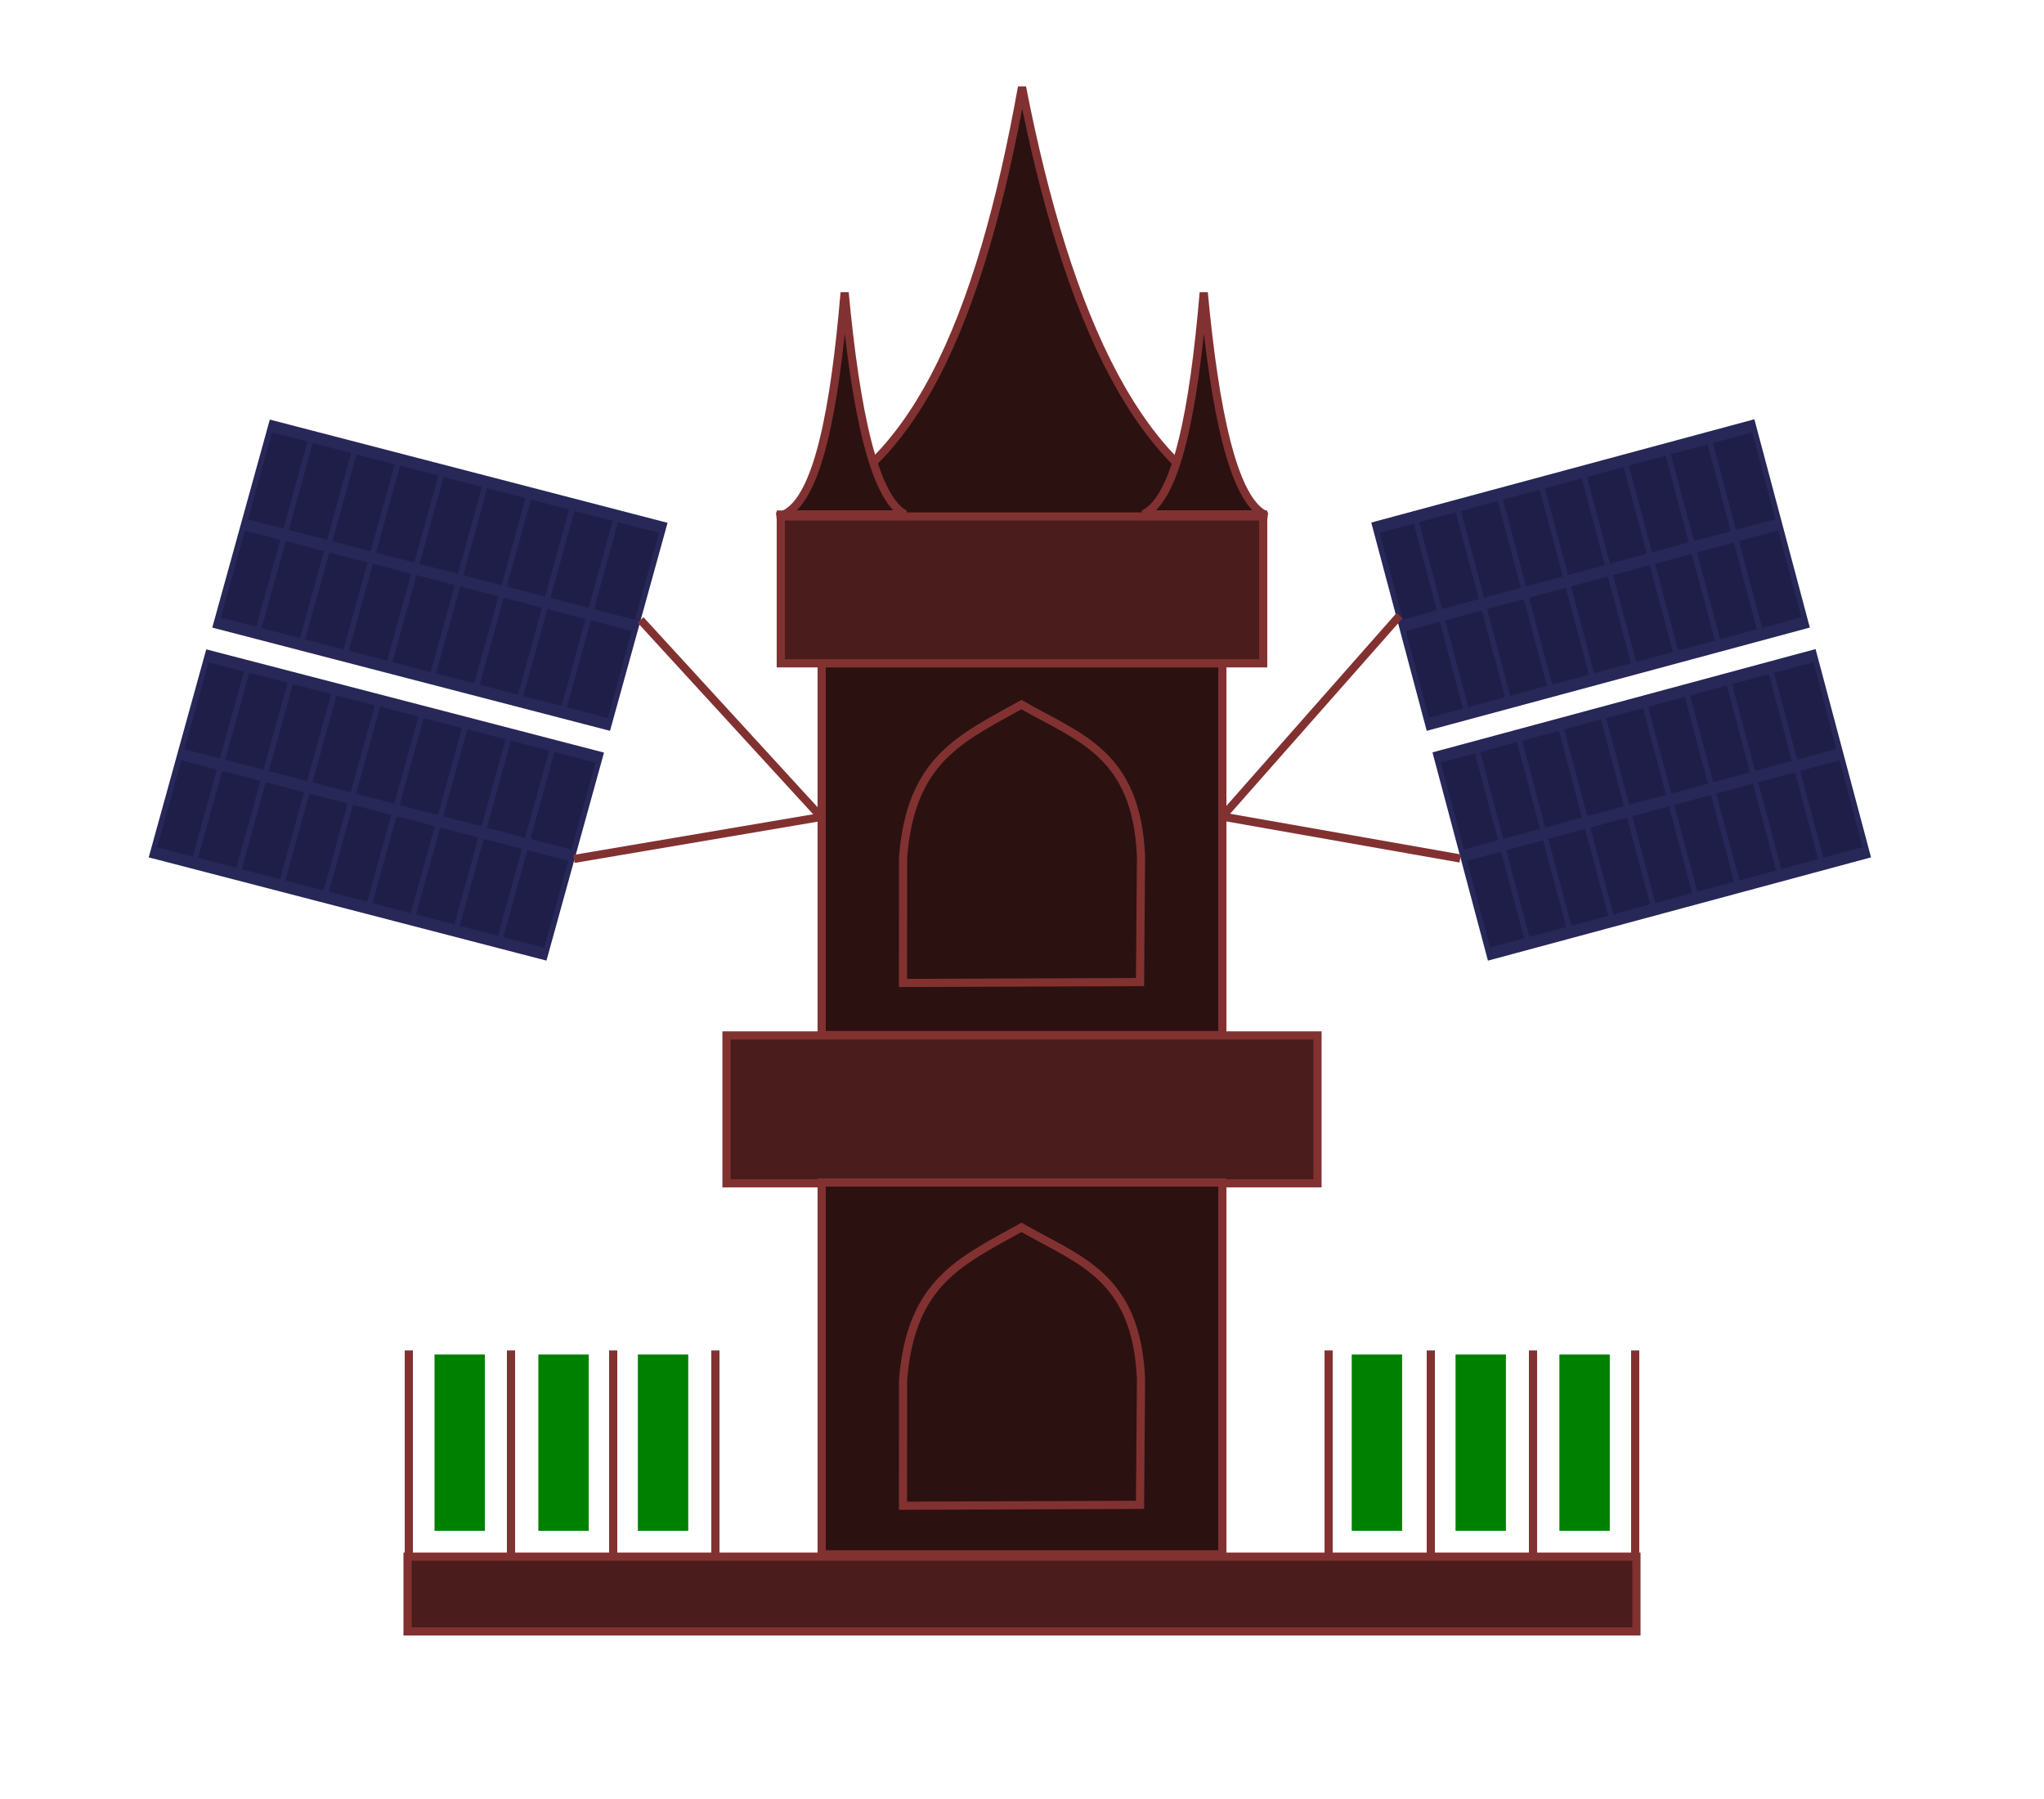
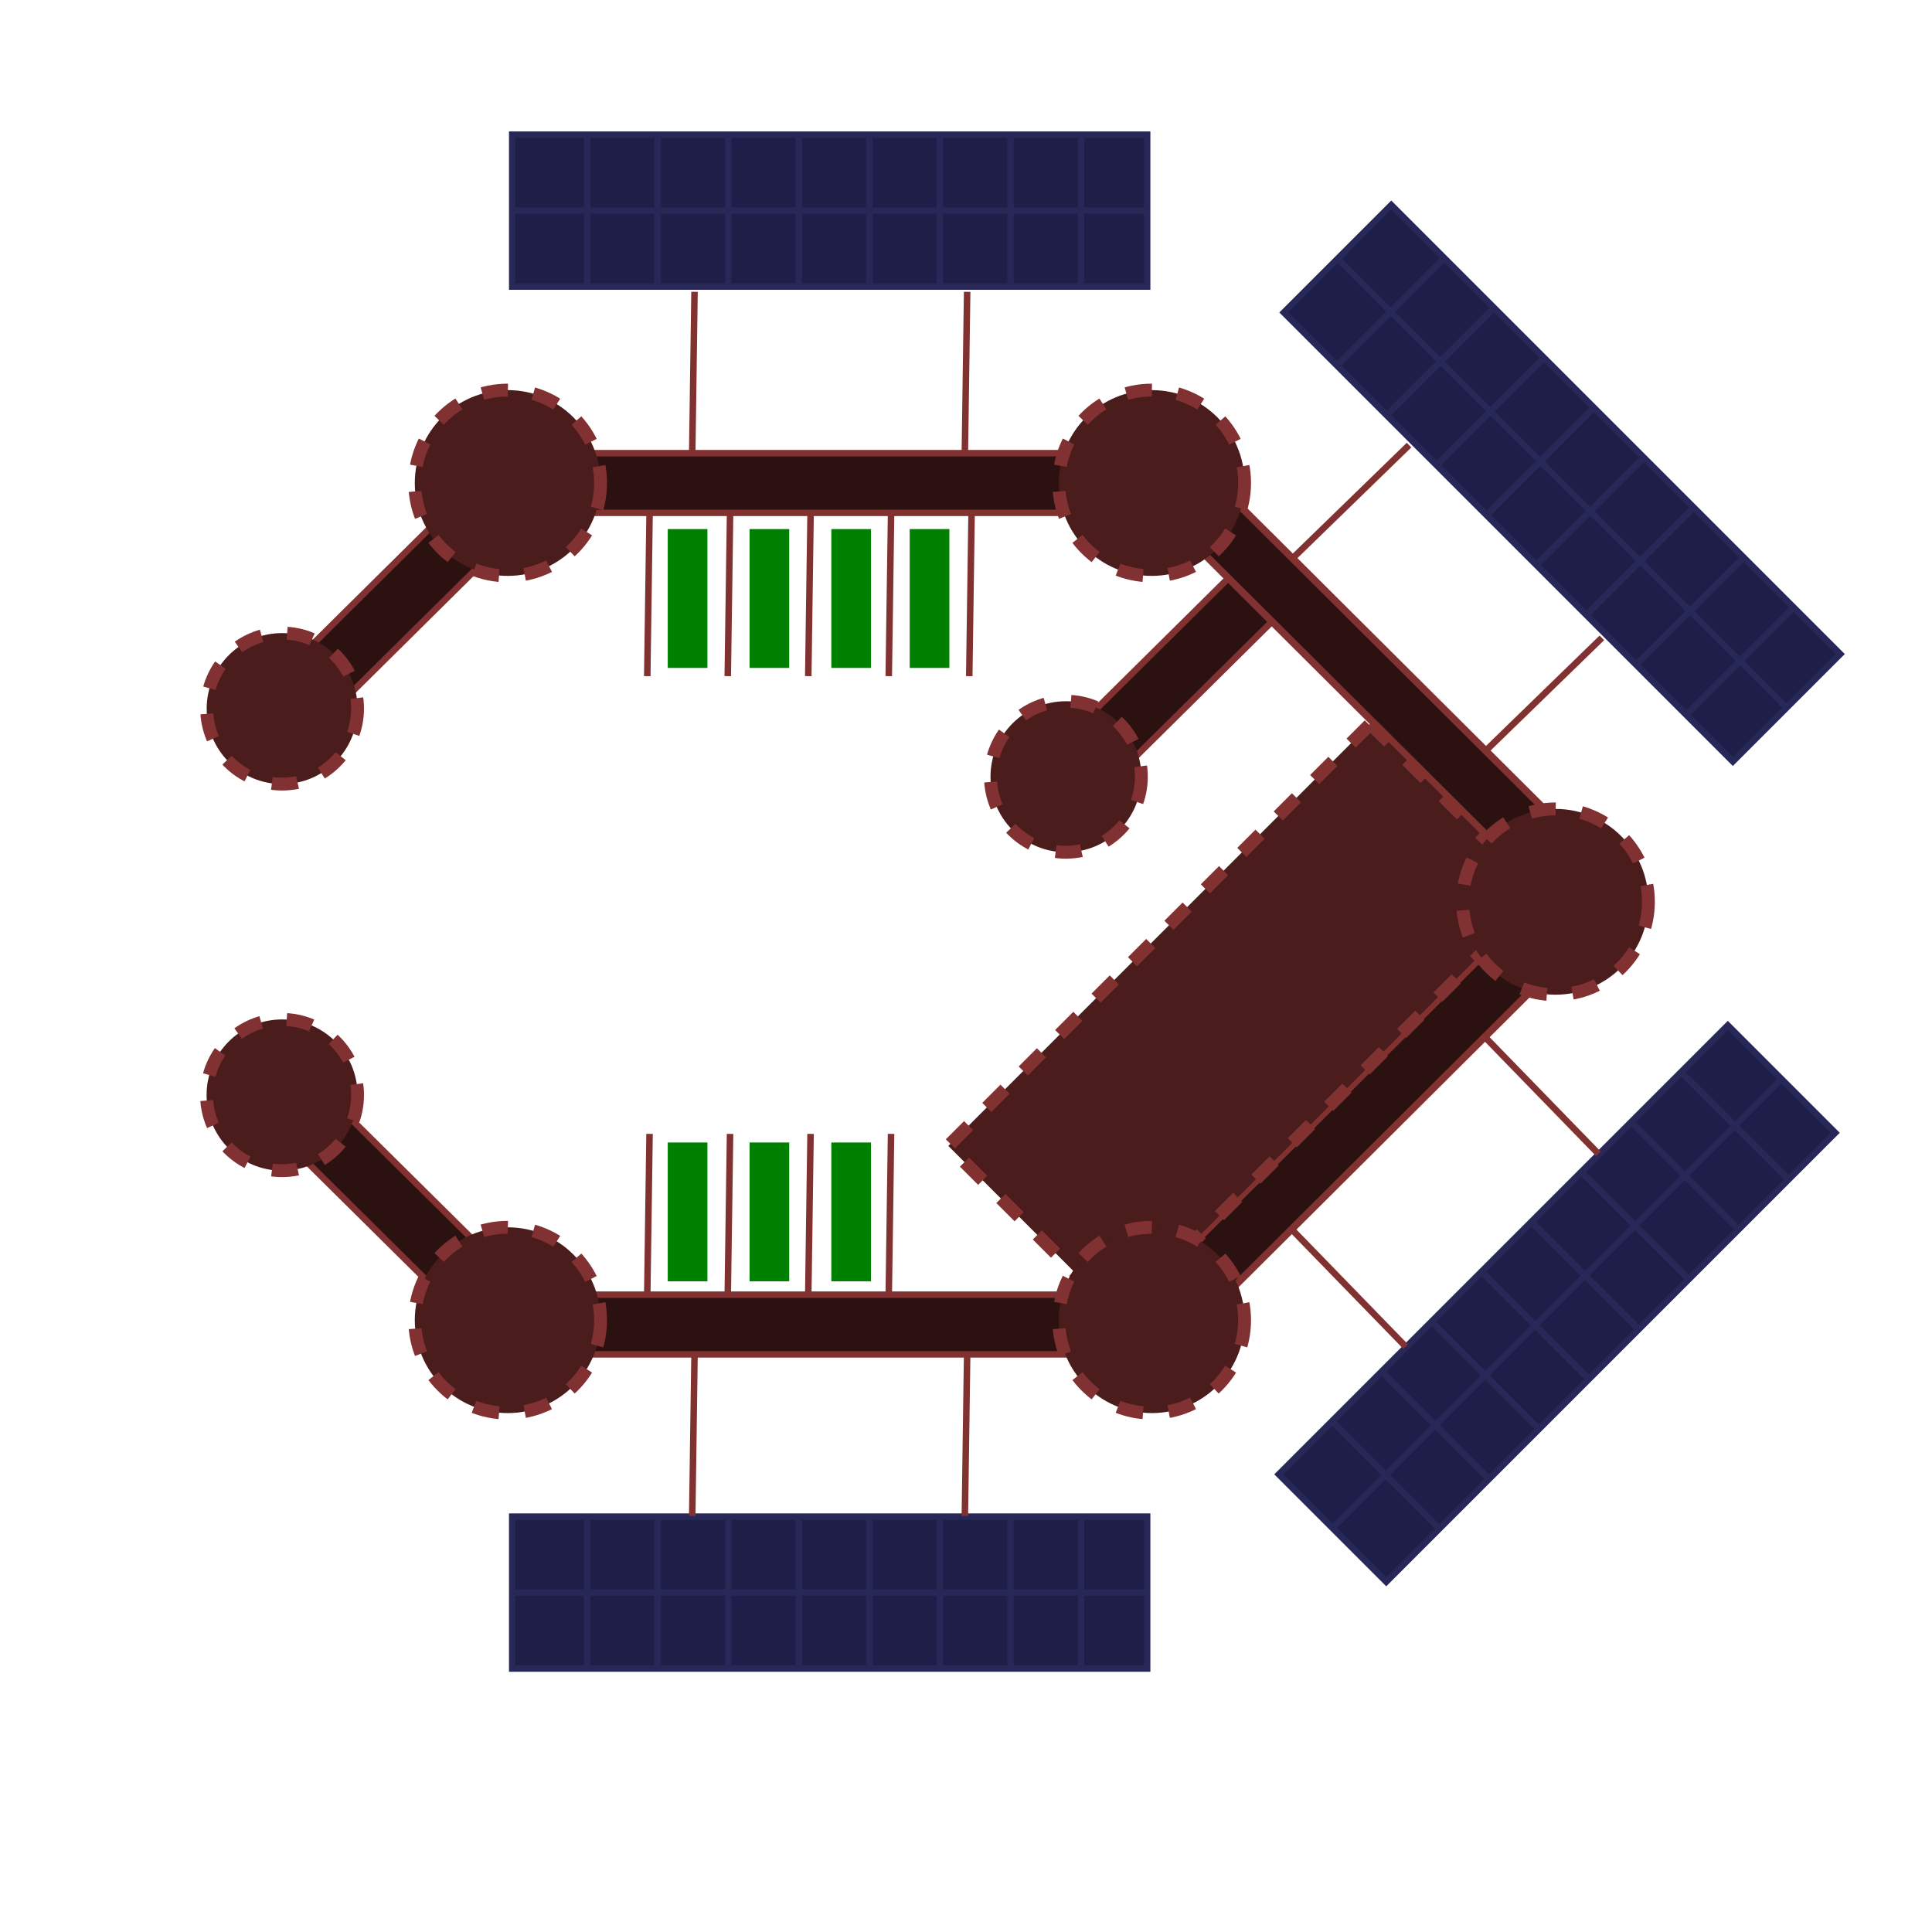
- <svg xmlns="http://www.w3.org/2000/svg" width="250mm" height="220mm" viewBox="0 0 250 220" version="1.1" id="svg1">
+ <svg xmlns="http://www.w3.org/2000/svg" xmlns:xlink="http://www.w3.org/1999/xlink" width="300mm" height="300mm" viewBox="0 0 300 300" version="1.1" id="svg1">
  <defs id="defs1">
-     </defs>
+     <color-profile name="Agfa-:-Swop-Standard" xlink:href="../../WINDOWS/system32/spool/drivers/color/RSWOP.icm" id="color-profile2" />
+   </defs>
  <g id="layer1">
-     <rect style="fill:#2c1111;fill-opacity:1;stroke:#823131;stroke-width:1;stroke-dasharray:none;stroke-opacity:1" id="rect1" width="49.007" height="45.466" x="100.496" y="81.111" />
-     <rect style="fill:#4a1c1c;fill-opacity:1;stroke:#823131;stroke-width:1;stroke-dasharray:none;stroke-opacity:1" id="rect2" width="72.285" height="18.086" x="88.857" y="126.623" ry="0" />
-     <rect style="fill:#4a1c1c;fill-opacity:1;stroke:#823131;stroke-width:1;stroke-dasharray:none;stroke-opacity:1" id="rect2-8" width="59.005" height="18.189" x="95.497" y="62.928" ry="0" />
-     <rect style="fill:#2c1111;fill-opacity:1;stroke:#823131;stroke-width:1;stroke-dasharray:none;stroke-opacity:1" id="rect3" width="49.007" height="45.466" x="100.496" y="144.611" />
-     <rect style="fill:#4a1c1c;fill-opacity:1;stroke:#823131;stroke-width:1;stroke-dasharray:none;stroke-opacity:1" id="rect4" width="150.305" height="9.143" x="49.847" y="190.361" ry="0" />
-     <g id="path5" style="opacity:1" transform="translate(-0.1444933,0.5291667)">
-       <g id="g137" transform="translate(0,2.116667)" />
+     <rect style="fill:#2c1111;fill-opacity:1;stroke:#823131;stroke-width:1;stroke-dasharray:none;stroke-opacity:1" id="rect1" width="98.807" height="9.271" x="79.43" y="70.365" />
+     <rect style="fill:#2c1111;fill-opacity:1;stroke:#823131;stroke-width:1;stroke-dasharray:none;stroke-opacity:1" id="rect89" width="39.22" height="9.562" x="-80.324" y="-207.56" transform="matrix(-0.7106012,0.703595,-0.7081673,-0.7060446,0,0)" />
+     <rect style="fill:#2c1111;fill-opacity:1;stroke:#823131;stroke-width:1.124;stroke-dasharray:none;stroke-opacity:1" id="rect2" width="88.841" height="9.205" x="170.627" y="-80.181" transform="matrix(0.7085939,0.7056165,-0.7095999,0.7046049,0,0)" />
+     <rect style="fill:#2c1111;fill-opacity:1;stroke:#823131;stroke-width:1;stroke-dasharray:none;stroke-opacity:1" id="rect5" width="98.807" height="9.271" x="79.43" y="201.035" />
+     <rect style="fill:#2c1111;fill-opacity:1;stroke:#823131;stroke-width:1.124;stroke-dasharray:none;stroke-opacity:1" id="rect6" width="88.841" height="9.205" x="-62.587" y="-276.782" transform="matrix(-0.7085939,0.7056165,-0.7095999,-0.7046049,0,0)" />
+     <rect style="fill:#2c1111;fill-opacity:1;stroke:#823131;stroke-width:1;stroke-dasharray:none;stroke-opacity:1" id="rect82" width="39.22" height="9.562" x="4.476" y="-114.81" transform="matrix(-0.7106012,0.703595,-0.7081673,-0.7060446,0,0)" />
+     <rect style="fill:#4a1c1c;fill-opacity:1;stroke:#823131;stroke-width:2;stroke-dasharray:4, 4;stroke-dashoffset:0;stroke-opacity:1" id="rect86" width="37.423" height="92.701" x="229.947" y="-71.003" transform="rotate(45)" />
+     <rect style="fill:#2c1111;fill-opacity:1;stroke:#823131;stroke-width:1;stroke-dasharray:none;stroke-opacity:1" id="rect83" width="39.22" height="9.562" x="155.547" y="85.118" transform="matrix(0.7106012,0.703595,-0.7081673,0.7060446,0,0)" />
+     <ellipse style="fill:#4a1c1c;fill-opacity:1;stroke:#813131;stroke-width:2;stroke-dasharray:4, 4;stroke-dashoffset:0;stroke-opacity:1" id="path82" cx="78.833" cy="75" rx="14.424" ry="14.424" />
+     <ellipse style="fill:#4a1c1c;fill-opacity:1;stroke:#813131;stroke-width:2;stroke-dasharray:4, 4;stroke-dashoffset:0;stroke-opacity:1" id="ellipse83" cx="178.833" cy="75" rx="14.424" ry="14.424" />
+     <ellipse style="fill:#4a1c1c;fill-opacity:1;stroke:#813131;stroke-width:2;stroke-dasharray:4, 4;stroke-dashoffset:0;stroke-opacity:1" id="ellipse84" cx="78.833" cy="205" rx="14.424" ry="14.424" />
+     <ellipse style="fill:#4a1c1c;fill-opacity:1;stroke:#813131;stroke-width:2;stroke-dasharray:4, 4;stroke-dashoffset:0;stroke-opacity:1" id="ellipse85" cx="178.833" cy="205" rx="14.424" ry="14.424" />
+     <ellipse style="fill:#4a1c1c;fill-opacity:1;stroke:#813131;stroke-width:2;stroke-dasharray:4,4;stroke-dashoffset:0;stroke-opacity:1" id="ellipse86" cx="43.808" cy="110.028" rx="11.713" ry="11.723" />
+     <ellipse style="fill:#4a1c1c;fill-opacity:1;stroke:#813131;stroke-width:2;stroke-dasharray:4,4;stroke-dashoffset:0;stroke-opacity:1" id="ellipse87" cx="43.799" cy="170.039" rx="11.721" ry="11.741" />
+     <ellipse style="fill:#4a1c1c;fill-opacity:1;stroke:#813131;stroke-width:2;stroke-dasharray:4, 4;stroke-dashoffset:0;stroke-opacity:1" id="ellipse88" cx="241.538" cy="140.033" rx="14.424" ry="14.424" />
+     <g id="g118">
+       <g id="g206" transform="matrix(0,-1.388299,1.369731,0,-57.45014,497.8823)" style="fill:#1e1e48;fill-opacity:1;stroke:#272758;stroke-width:0.725;stroke-dasharray:none;stroke-opacity:1">
+         <rect style="fill:#1e1e48;fill-opacity:1;stroke:#272758;stroke-width:0.725;stroke-dasharray:none;stroke-opacity:1" id="rect198" width="16.986" height="71.986" x="172.007" y="100.007" />
+         <path style="fill:#1e1e48;fill-opacity:1;stroke:#272758;stroke-width:0.711;stroke-dasharray:none;stroke-opacity:1" d="m 180.335,100.84 v 69.19" id="path198" transform="matrix(1,0,0,1.040619,0.16543,-4.936175)" />
+         <path style="fill:#1e1e48;fill-opacity:1;stroke:#272758;stroke-width:0.731;stroke-dasharray:none;stroke-opacity:1" d="m 171.87,108.201 h 17.297" id="path199" transform="matrix(0.9828072,0,0,1,3.085025,0.29926)" />
+         <path style="fill:#1e1e48;fill-opacity:1;stroke:#272758;stroke-width:0.731;stroke-dasharray:none;stroke-opacity:1" d="m 171.87,108.201 h 17.297" id="path200" transform="matrix(0.9828072,0,0,1,3.085025,8.29926)" />
+         <path style="fill:#1e1e48;fill-opacity:1;stroke:#272758;stroke-width:0.731;stroke-dasharray:none;stroke-opacity:1" d="m 171.87,108.201 h 17.297" id="path201" transform="matrix(0.9828072,0,0,1,3.085025,16.29926)" />
+         <path style="fill:#1e1e48;fill-opacity:1;stroke:#272758;stroke-width:0.731;stroke-dasharray:none;stroke-opacity:1" d="m 171.87,108.201 h 17.297" id="path202" transform="matrix(0.9828072,0,0,1,3.085025,24.29926)" />
+         <path style="fill:#1e1e48;fill-opacity:1;stroke:#272758;stroke-width:0.731;stroke-dasharray:none;stroke-opacity:1" d="m 171.87,108.201 h 17.297" id="path203" transform="matrix(0.9828072,0,0,1,3.085025,32.29926)" />
+         <path style="fill:#1e1e48;fill-opacity:1;stroke:#272758;stroke-width:0.731;stroke-dasharray:none;stroke-opacity:1" d="m 171.87,108.201 h 17.297" id="path204" transform="matrix(0.9828072,0,0,1,3.085025,40.29926)" />
+         <path style="fill:#1e1e48;fill-opacity:1;stroke:#272758;stroke-width:0.731;stroke-dasharray:none;stroke-opacity:1" d="m 171.87,108.201 h 17.297" id="path205" transform="matrix(0.9828072,0,0,1,3.085025,48.29926)" />
+         <path style="fill:#1e1e48;fill-opacity:1;stroke:#272758;stroke-width:0.731;stroke-dasharray:none;stroke-opacity:1" d="m 171.87,108.201 h 17.297" id="path206" transform="matrix(0.9828072,0,0,1,3.085025,56.29926)" />
+       </g>
+       <g id="g92" transform="translate(-21.6958,165.6292)">
+         <path style="fill:#4a1c1c;fill-opacity:1;stroke:#823131;stroke-width:1.012;stroke-dasharray:none;stroke-dashoffset:0;stroke-opacity:1" d="m 129.185,69.769 c 0.356,-24.984 0.356,-24.984 0.356,-24.984" id="path91" />
+         <path style="fill:#4a1c1c;fill-opacity:1;stroke:#823131;stroke-width:1.012;stroke-dasharray:none;stroke-dashoffset:0;stroke-opacity:1" d="m 171.518,69.769 c 0.356,-24.984 0.356,-24.984 0.356,-24.984" id="path92" />
+       </g>
    </g>
-     <path style="fill:#2c1111;stroke:#813131;stroke-width:1;stroke-dasharray:none" d="M 95.016,63.162 C 111.569,59.409 119.971,38.762 125,10.655 c 5.531,28.308 14.644,48.559 29.984,52.507 z" id="path6" />
-     <path style="fill:#2c1111;stroke:#813131;stroke-width:1;stroke-dasharray:none" d="m 139.849,62.901 c 4.074,-1.939 6.142,-12.606 7.379,-27.128 1.361,14.626 3.604,25.089 7.379,27.128 z" id="path139" />
-     <path style="fill:#2c1111;stroke:#813131;stroke-width:1;stroke-dasharray:none" d="m 95.928,62.901 c 4.074,-1.939 6.142,-12.606 7.379,-27.128 1.361,14.626 3.604,25.089 7.379,27.128 z" id="path140" />
-     <g id="g150" transform="matrix(0.9968417,-0.2586892,0.2671029,0.9654413,-47.08195,-46.08902)" style="stroke-width:0.985;stroke-dasharray:none">
-       <g id="g138" transform="translate(4.67251,-14.99885)" style="stroke-width:0.985;stroke-dasharray:none">
-         <g id="g134" style="stroke-width:0.985;stroke-dasharray:none">
-           <g id="g90" transform="matrix(-0.7326708,1.269023,-0.5791122,-0.3343506,270.6116,-30.76566)" style="fill:#1e1e48;fill-opacity:1;stroke:#272758;stroke-width:0.995;stroke-dasharray:none;stroke-opacity:1">
-             <rect style="fill:#1e1e48;fill-opacity:1;stroke:#272758;stroke-width:0.995;stroke-dasharray:none;stroke-opacity:1" id="rect82" width="16.986" height="71.986" x="172.007" y="100.007" />
-             <path style="fill:#1e1e48;fill-opacity:1;stroke:#272758;stroke-width:0.975;stroke-dasharray:none;stroke-opacity:1" d="m 180.335,100.84 v 69.19" id="path82" transform="matrix(1,0,0,1.040619,0.16543,-4.936175)" />
-             <path style="fill:#1e1e48;fill-opacity:1;stroke:#272758;stroke-width:1.003;stroke-dasharray:none;stroke-opacity:1" d="m 171.87,108.201 h 17.297" id="path83" transform="matrix(0.9828072,0,0,1,3.085025,0.29926)" />
-             <path style="fill:#1e1e48;fill-opacity:1;stroke:#272758;stroke-width:1.003;stroke-dasharray:none;stroke-opacity:1" d="m 171.87,108.201 h 17.297" id="path84" transform="matrix(0.9828072,0,0,1,3.085025,8.29926)" />
-             <path style="fill:#1e1e48;fill-opacity:1;stroke:#272758;stroke-width:1.003;stroke-dasharray:none;stroke-opacity:1" d="m 171.87,108.201 h 17.297" id="path85" transform="matrix(0.9828072,0,0,1,3.085025,16.29926)" />
-             <path style="fill:#1e1e48;fill-opacity:1;stroke:#272758;stroke-width:1.003;stroke-dasharray:none;stroke-opacity:1" d="m 171.87,108.201 h 17.297" id="path86" transform="matrix(0.9828072,0,0,1,3.085025,24.29926)" />
-             <path style="fill:#1e1e48;fill-opacity:1;stroke:#272758;stroke-width:1.003;stroke-dasharray:none;stroke-opacity:1" d="m 171.87,108.201 h 17.297" id="path87" transform="matrix(0.9828072,0,0,1,3.085025,32.29926)" />
-             <path style="fill:#1e1e48;fill-opacity:1;stroke:#272758;stroke-width:1.003;stroke-dasharray:none;stroke-opacity:1" d="m 171.87,108.201 h 17.297" id="path88" transform="matrix(0.9828072,0,0,1,3.085025,40.29926)" />
-             <path style="fill:#1e1e48;fill-opacity:1;stroke:#272758;stroke-width:1.003;stroke-dasharray:none;stroke-opacity:1" d="m 171.87,108.201 h 17.297" id="path89" transform="matrix(0.9828072,0,0,1,3.085025,48.29926)" />
-             <path style="fill:#1e1e48;fill-opacity:1;stroke:#272758;stroke-width:1.003;stroke-dasharray:none;stroke-opacity:1" d="m 171.87,108.201 h 17.297" id="path90" transform="matrix(0.9828072,0,0,1,3.085025,56.29926)" />
-           </g>
-           <g id="g99" transform="matrix(-0.7326708,1.269023,-0.5791122,-0.3343506,256.0594,-5.560601)" style="fill:#1e1e48;fill-opacity:1;stroke:#272758;stroke-width:0.995;stroke-dasharray:none;stroke-opacity:1">
-             <rect style="fill:#1e1e48;fill-opacity:1;stroke:#272758;stroke-width:0.995;stroke-dasharray:none;stroke-opacity:1" id="rect90" width="16.986" height="71.986" x="172.007" y="100.007" />
-             <path style="fill:#1e1e48;fill-opacity:1;stroke:#272758;stroke-width:0.975;stroke-dasharray:none;stroke-opacity:1" d="m 180.335,100.84 v 69.19" id="path91" transform="matrix(1,0,0,1.040619,0.16543,-4.936175)" />
-             <path style="fill:#1e1e48;fill-opacity:1;stroke:#272758;stroke-width:1.003;stroke-dasharray:none;stroke-opacity:1" d="m 171.87,108.201 h 17.297" id="path92" transform="matrix(0.9828072,0,0,1,3.085025,0.29926)" />
-             <path style="fill:#1e1e48;fill-opacity:1;stroke:#272758;stroke-width:1.003;stroke-dasharray:none;stroke-opacity:1" d="m 171.87,108.201 h 17.297" id="path93" transform="matrix(0.9828072,0,0,1,3.085025,8.29926)" />
-             <path style="fill:#1e1e48;fill-opacity:1;stroke:#272758;stroke-width:1.003;stroke-dasharray:none;stroke-opacity:1" d="m 171.87,108.201 h 17.297" id="path94" transform="matrix(0.9828072,0,0,1,3.085025,16.29926)" />
-             <path style="fill:#1e1e48;fill-opacity:1;stroke:#272758;stroke-width:1.003;stroke-dasharray:none;stroke-opacity:1" d="m 171.87,108.201 h 17.297" id="path95" transform="matrix(0.9828072,0,0,1,3.085025,24.29926)" />
-             <path style="fill:#1e1e48;fill-opacity:1;stroke:#272758;stroke-width:1.003;stroke-dasharray:none;stroke-opacity:1" d="m 171.87,108.201 h 17.297" id="path96" transform="matrix(0.9828072,0,0,1,3.085025,32.29926)" />
-             <path style="fill:#1e1e48;fill-opacity:1;stroke:#272758;stroke-width:1.003;stroke-dasharray:none;stroke-opacity:1" d="m 171.87,108.201 h 17.297" id="path97" transform="matrix(0.9828072,0,0,1,3.085025,40.29926)" />
-             <path style="fill:#1e1e48;fill-opacity:1;stroke:#272758;stroke-width:1.003;stroke-dasharray:none;stroke-opacity:1" d="m 171.87,108.201 h 17.297" id="path98" transform="matrix(0.9828072,0,0,1,3.085025,48.29926)" />
-             <path style="fill:#1e1e48;fill-opacity:1;stroke:#272758;stroke-width:1.003;stroke-dasharray:none;stroke-opacity:1" d="m 171.87,108.201 h 17.297" id="path99" transform="matrix(0.9828072,0,0,1,3.085025,56.29926)" />
-           </g>
-         </g>
+     <path style="fill:#4a1c1c;fill-opacity:1;stroke:#823131;stroke-width:1.012;stroke-dasharray:none;stroke-dashoffset:0;stroke-opacity:1" d="m 107.489,70.298 c 0.356,-24.984 0.356,-24.984 0.356,-24.984" id="path89" />
+     <path style="fill:#4a1c1c;fill-opacity:1;stroke:#823131;stroke-width:1.012;stroke-dasharray:none;stroke-dashoffset:0;stroke-opacity:1" d="m 149.822,70.298 c 0.356,-24.984 0.356,-24.984 0.356,-24.984" id="path90" />
+     <g id="g101" transform="matrix(0,-1.388299,1.369731,0,-57.45014,283.2935)" style="fill:#1e1e48;fill-opacity:1;stroke:#272758;stroke-width:0.725;stroke-dasharray:none;stroke-opacity:1">
+       <rect style="fill:#1e1e48;fill-opacity:1;stroke:#272758;stroke-width:0.725;stroke-dasharray:none;stroke-opacity:1" id="rect92" width="16.986" height="71.986" x="172.007" y="100.007" />
+       <path style="fill:#1e1e48;fill-opacity:1;stroke:#272758;stroke-width:0.711;stroke-dasharray:none;stroke-opacity:1" d="m 180.335,100.84 v 69.19" id="path93" transform="matrix(1,0,0,1.040619,0.16543,-4.936175)" />
+       <path style="fill:#1e1e48;fill-opacity:1;stroke:#272758;stroke-width:0.731;stroke-dasharray:none;stroke-opacity:1" d="m 171.87,108.201 h 17.297" id="path94" transform="matrix(0.9828072,0,0,1,3.085025,0.29926)" />
+       <path style="fill:#1e1e48;fill-opacity:1;stroke:#272758;stroke-width:0.731;stroke-dasharray:none;stroke-opacity:1" d="m 171.87,108.201 h 17.297" id="path95" transform="matrix(0.9828072,0,0,1,3.085025,8.29926)" />
+       <path style="fill:#1e1e48;fill-opacity:1;stroke:#272758;stroke-width:0.731;stroke-dasharray:none;stroke-opacity:1" d="m 171.87,108.201 h 17.297" id="path96" transform="matrix(0.9828072,0,0,1,3.085025,16.29926)" />
+       <path style="fill:#1e1e48;fill-opacity:1;stroke:#272758;stroke-width:0.731;stroke-dasharray:none;stroke-opacity:1" d="m 171.87,108.201 h 17.297" id="path97" transform="matrix(0.9828072,0,0,1,3.085025,24.29926)" />
+       <path style="fill:#1e1e48;fill-opacity:1;stroke:#272758;stroke-width:0.731;stroke-dasharray:none;stroke-opacity:1" d="m 171.87,108.201 h 17.297" id="path98" transform="matrix(0.9828072,0,0,1,3.085025,32.29926)" />
+       <path style="fill:#1e1e48;fill-opacity:1;stroke:#272758;stroke-width:0.731;stroke-dasharray:none;stroke-opacity:1" d="m 171.87,108.201 h 17.297" id="path99" transform="matrix(0.9828072,0,0,1,3.085025,40.29926)" />
+       <path style="fill:#1e1e48;fill-opacity:1;stroke:#272758;stroke-width:0.731;stroke-dasharray:none;stroke-opacity:1" d="m 171.87,108.201 h 17.297" id="path100" transform="matrix(0.9828072,0,0,1,3.085025,48.29926)" />
+       <path style="fill:#1e1e48;fill-opacity:1;stroke:#272758;stroke-width:0.731;stroke-dasharray:none;stroke-opacity:1" d="m 171.87,108.201 h 17.297" id="path101" transform="matrix(0.9828072,0,0,1,3.085025,56.29926)" />
+     </g>
+     <g id="g185" transform="rotate(-45,131.1328,88.52418)">
+       <g id="g182" transform="matrix(0,-1.388299,1.369731,0,-57.45014,497.8823)" style="fill:#1e1e48;fill-opacity:1;stroke:#272758;stroke-width:0.725;stroke-dasharray:none;stroke-opacity:1">
+         <rect style="fill:#1e1e48;fill-opacity:1;stroke:#272758;stroke-width:0.725;stroke-dasharray:none;stroke-opacity:1" id="rect174" width="16.986" height="71.986" x="172.007" y="100.007" />
+         <path style="fill:#1e1e48;fill-opacity:1;stroke:#272758;stroke-width:0.711;stroke-dasharray:none;stroke-opacity:1" d="m 180.335,100.84 v 69.19" id="path174" transform="matrix(1,0,0,1.040619,0.16543,-4.936175)" />
+         <path style="fill:#1e1e48;fill-opacity:1;stroke:#272758;stroke-width:0.731;stroke-dasharray:none;stroke-opacity:1" d="m 171.87,108.201 h 17.297" id="path175" transform="matrix(0.9828072,0,0,1,3.085025,0.29926)" />
+         <path style="fill:#1e1e48;fill-opacity:1;stroke:#272758;stroke-width:0.731;stroke-dasharray:none;stroke-opacity:1" d="m 171.87,108.201 h 17.297" id="path176" transform="matrix(0.9828072,0,0,1,3.085025,8.29926)" />
+         <path style="fill:#1e1e48;fill-opacity:1;stroke:#272758;stroke-width:0.731;stroke-dasharray:none;stroke-opacity:1" d="m 171.87,108.201 h 17.297" id="path177" transform="matrix(0.9828072,0,0,1,3.085025,16.29926)" />
+         <path style="fill:#1e1e48;fill-opacity:1;stroke:#272758;stroke-width:0.731;stroke-dasharray:none;stroke-opacity:1" d="m 171.87,108.201 h 17.297" id="path178" transform="matrix(0.9828072,0,0,1,3.085025,24.29926)" />
+         <path style="fill:#1e1e48;fill-opacity:1;stroke:#272758;stroke-width:0.731;stroke-dasharray:none;stroke-opacity:1" d="m 171.87,108.201 h 17.297" id="path179" transform="matrix(0.9828072,0,0,1,3.085025,32.29926)" />
+         <path style="fill:#1e1e48;fill-opacity:1;stroke:#272758;stroke-width:0.731;stroke-dasharray:none;stroke-opacity:1" d="m 171.87,108.201 h 17.297" id="path180" transform="matrix(0.9828072,0,0,1,3.085025,40.29926)" />
+         <path style="fill:#1e1e48;fill-opacity:1;stroke:#272758;stroke-width:0.731;stroke-dasharray:none;stroke-opacity:1" d="m 171.87,108.201 h 17.297" id="path181" transform="matrix(0.9828072,0,0,1,3.085025,48.29926)" />
+         <path style="fill:#1e1e48;fill-opacity:1;stroke:#272758;stroke-width:0.731;stroke-dasharray:none;stroke-opacity:1" d="m 171.87,108.201 h 17.297" id="path182" transform="matrix(0.9828072,0,0,1,3.085025,56.29926)" />
      </g>
-       <path style="fill:#2c1111;stroke:#823131;stroke-width:0.953;stroke-dasharray:none;stroke-opacity:1" d="m 149.814,177.695 14.498,-27.138" id="path143" transform="matrix(-0.9997319,0,0,1.066839,250.0979,-11.35261)" />
-       <path style="fill:#2c1111;stroke:#823131;stroke-width:0.985;stroke-dasharray:none;stroke-opacity:1" d="M 70.632,175.465 100,178.067" id="path144" />
+       <g id="g184" transform="translate(-21.6958,165.6292)">
+         <path style="fill:#4a1c1c;fill-opacity:1;stroke:#823131;stroke-width:1.012;stroke-dasharray:none;stroke-dashoffset:0;stroke-opacity:1" d="m 129.185,69.769 c 0.356,-24.984 0.356,-24.984 0.356,-24.984" id="path183" />
+         <path style="fill:#4a1c1c;fill-opacity:1;stroke:#823131;stroke-width:1.012;stroke-dasharray:none;stroke-dashoffset:0;stroke-opacity:1" d="m 171.518,69.769 c 0.356,-24.984 0.356,-24.984 0.356,-24.984" id="path184" />
+       </g>
    </g>
-     <g id="g149" transform="matrix(0.9598676,0.2587447,-0.2571957,0.9656483,51.71772,-110.8202)" style="stroke-width:1.003;stroke-dasharray:none">
-       <g id="g135" transform="translate(4.67251,-14.99885)" style="stroke-width:1.003;stroke-dasharray:none">
-         <g id="g40" transform="matrix(0.7326708,1.269023,-0.5791122,0.3343506,127.5619,-121.709)" style="fill:#1e1e48;fill-opacity:1;stroke:#272758;stroke-width:1.014;stroke-dasharray:none;stroke-opacity:1">
-           <rect style="fill:#1e1e48;fill-opacity:1;stroke:#272758;stroke-width:1.014;stroke-dasharray:none;stroke-opacity:1" id="rect32" width="16.986" height="71.986" x="172.007" y="100.007" />
-           <path style="fill:#1e1e48;fill-opacity:1;stroke:#272758;stroke-width:0.994;stroke-dasharray:none;stroke-opacity:1" d="m 180.335,100.84 v 69.19" id="path32" transform="matrix(1,0,0,1.040619,0.16543,-4.936175)" />
-           <path style="fill:#1e1e48;fill-opacity:1;stroke:#272758;stroke-width:1.022;stroke-dasharray:none;stroke-opacity:1" d="m 171.87,108.201 h 17.297" id="path33" transform="matrix(0.9828072,0,0,1,3.085025,0.29926)" />
-           <path style="fill:#1e1e48;fill-opacity:1;stroke:#272758;stroke-width:1.022;stroke-dasharray:none;stroke-opacity:1" d="m 171.87,108.201 h 17.297" id="path34" transform="matrix(0.9828072,0,0,1,3.085025,8.29926)" />
-           <path style="fill:#1e1e48;fill-opacity:1;stroke:#272758;stroke-width:1.022;stroke-dasharray:none;stroke-opacity:1" d="m 171.87,108.201 h 17.297" id="path35" transform="matrix(0.9828072,0,0,1,3.085025,16.29926)" />
-           <path style="fill:#1e1e48;fill-opacity:1;stroke:#272758;stroke-width:1.022;stroke-dasharray:none;stroke-opacity:1" d="m 171.87,108.201 h 17.297" id="path36" transform="matrix(0.9828072,0,0,1,3.085025,24.29926)" />
-           <path style="fill:#1e1e48;fill-opacity:1;stroke:#272758;stroke-width:1.022;stroke-dasharray:none;stroke-opacity:1" d="m 171.87,108.201 h 17.297" id="path37" transform="matrix(0.9828072,0,0,1,3.085025,32.29926)" />
-           <path style="fill:#1e1e48;fill-opacity:1;stroke:#272758;stroke-width:1.022;stroke-dasharray:none;stroke-opacity:1" d="m 171.87,108.201 h 17.297" id="path38" transform="matrix(0.9828072,0,0,1,3.085025,40.29926)" />
-           <path style="fill:#1e1e48;fill-opacity:1;stroke:#272758;stroke-width:1.022;stroke-dasharray:none;stroke-opacity:1" d="m 171.87,108.201 h 17.297" id="path39" transform="matrix(0.9828072,0,0,1,3.085025,48.29926)" />
-           <path style="fill:#1e1e48;fill-opacity:1;stroke:#272758;stroke-width:1.022;stroke-dasharray:none;stroke-opacity:1" d="m 171.87,108.201 h 17.297" id="path40" transform="matrix(0.9828072,0,0,1,3.085025,56.29926)" />
-         </g>
-         <g id="g65" transform="matrix(0.7326708,1.269023,-0.5791122,0.3343506,142.1141,-96.50397)" style="fill:#1e1e48;fill-opacity:1;stroke:#272758;stroke-width:1.014;stroke-dasharray:none;stroke-opacity:1">
-           <rect style="fill:#1e1e48;fill-opacity:1;stroke:#272758;stroke-width:1.014;stroke-dasharray:none;stroke-opacity:1" id="rect57" width="16.986" height="71.986" x="172.007" y="100.007" />
-           <path style="fill:#1e1e48;fill-opacity:1;stroke:#272758;stroke-width:0.994;stroke-dasharray:none;stroke-opacity:1" d="m 180.335,100.84 v 69.19" id="path57" transform="matrix(1,0,0,1.040619,0.16543,-4.936175)" />
-           <path style="fill:#1e1e48;fill-opacity:1;stroke:#272758;stroke-width:1.022;stroke-dasharray:none;stroke-opacity:1" d="m 171.87,108.201 h 17.297" id="path58" transform="matrix(0.9828072,0,0,1,3.085025,0.29926)" />
-           <path style="fill:#1e1e48;fill-opacity:1;stroke:#272758;stroke-width:1.022;stroke-dasharray:none;stroke-opacity:1" d="m 171.87,108.201 h 17.297" id="path59" transform="matrix(0.9828072,0,0,1,3.085025,8.29926)" />
-           <path style="fill:#1e1e48;fill-opacity:1;stroke:#272758;stroke-width:1.022;stroke-dasharray:none;stroke-opacity:1" d="m 171.87,108.201 h 17.297" id="path60" transform="matrix(0.9828072,0,0,1,3.085025,16.29926)" />
-           <path style="fill:#1e1e48;fill-opacity:1;stroke:#272758;stroke-width:1.022;stroke-dasharray:none;stroke-opacity:1" d="m 171.87,108.201 h 17.297" id="path61" transform="matrix(0.9828072,0,0,1,3.085025,24.29926)" />
-           <path style="fill:#1e1e48;fill-opacity:1;stroke:#272758;stroke-width:1.022;stroke-dasharray:none;stroke-opacity:1" d="m 171.87,108.201 h 17.297" id="path62" transform="matrix(0.9828072,0,0,1,3.085025,32.29926)" />
-           <path style="fill:#1e1e48;fill-opacity:1;stroke:#272758;stroke-width:1.022;stroke-dasharray:none;stroke-opacity:1" d="m 171.87,108.201 h 17.297" id="path63" transform="matrix(0.9828072,0,0,1,3.085025,40.29926)" />
-           <path style="fill:#1e1e48;fill-opacity:1;stroke:#272758;stroke-width:1.022;stroke-dasharray:none;stroke-opacity:1" d="m 171.87,108.201 h 17.297" id="path64" transform="matrix(0.9828072,0,0,1,3.085025,48.29926)" />
-           <path style="fill:#1e1e48;fill-opacity:1;stroke:#272758;stroke-width:1.022;stroke-dasharray:none;stroke-opacity:1" d="m 171.87,108.201 h 17.297" id="path65" transform="matrix(0.9828072,0,0,1,3.085025,56.29926)" />
-         </g>
+     <g id="g218" transform="rotate(45,134.5912,191.1472)">
+       <g id="g208" transform="translate(-21.6958,0.5291667)">
+         <path style="fill:#4a1c1c;fill-opacity:1;stroke:#823131;stroke-width:1.012;stroke-dasharray:none;stroke-dashoffset:0;stroke-opacity:1" d="m 129.185,69.769 c 0.356,-24.984 0.356,-24.984 0.356,-24.984" id="path207" />
+         <path style="fill:#4a1c1c;fill-opacity:1;stroke:#823131;stroke-width:1.012;stroke-dasharray:none;stroke-dashoffset:0;stroke-opacity:1" d="m 171.518,69.769 c 0.356,-24.984 0.356,-24.984 0.356,-24.984" id="path208" />
      </g>
-       <path style="fill:#2c1111;stroke:#823131;stroke-width:0.971;stroke-dasharray:none;stroke-opacity:1" d="m 149.814,177.695 14.498,-27.138" id="path142" transform="matrix(0.9997319,0,0,1.066839,0.03352984,-11.91714)" />
-       <path style="fill:#2c1111;stroke:#823131;stroke-width:1.003;stroke-dasharray:none;stroke-opacity:1" d="M 70.632,175.465 100,178.067" id="path145" transform="matrix(-1,0,0,1,249.8302,0)" />
+       <g id="g217" transform="matrix(0,-1.388299,1.369731,0,-57.45014,283.2935)" style="fill:#1e1e48;fill-opacity:1;stroke:#272758;stroke-width:0.725;stroke-dasharray:none;stroke-opacity:1">
+         <rect style="fill:#1e1e48;fill-opacity:1;stroke:#272758;stroke-width:0.725;stroke-dasharray:none;stroke-opacity:1" id="rect208" width="16.986" height="71.986" x="172.007" y="100.007" />
+         <path style="fill:#1e1e48;fill-opacity:1;stroke:#272758;stroke-width:0.711;stroke-dasharray:none;stroke-opacity:1" d="m 180.335,100.84 v 69.19" id="path209" transform="matrix(1,0,0,1.040619,0.16543,-4.936175)" />
+         <path style="fill:#1e1e48;fill-opacity:1;stroke:#272758;stroke-width:0.731;stroke-dasharray:none;stroke-opacity:1" d="m 171.87,108.201 h 17.297" id="path210" transform="matrix(0.9828072,0,0,1,3.085025,0.29926)" />
+         <path style="fill:#1e1e48;fill-opacity:1;stroke:#272758;stroke-width:0.731;stroke-dasharray:none;stroke-opacity:1" d="m 171.87,108.201 h 17.297" id="path211" transform="matrix(0.9828072,0,0,1,3.085025,8.29926)" />
+         <path style="fill:#1e1e48;fill-opacity:1;stroke:#272758;stroke-width:0.731;stroke-dasharray:none;stroke-opacity:1" d="m 171.87,108.201 h 17.297" id="path212" transform="matrix(0.9828072,0,0,1,3.085025,16.29926)" />
+         <path style="fill:#1e1e48;fill-opacity:1;stroke:#272758;stroke-width:0.731;stroke-dasharray:none;stroke-opacity:1" d="m 171.87,108.201 h 17.297" id="path213" transform="matrix(0.9828072,0,0,1,3.085025,24.29926)" />
+         <path style="fill:#1e1e48;fill-opacity:1;stroke:#272758;stroke-width:0.731;stroke-dasharray:none;stroke-opacity:1" d="m 171.87,108.201 h 17.297" id="path214" transform="matrix(0.9828072,0,0,1,3.085025,32.29926)" />
+         <path style="fill:#1e1e48;fill-opacity:1;stroke:#272758;stroke-width:0.731;stroke-dasharray:none;stroke-opacity:1" d="m 171.87,108.201 h 17.297" id="path215" transform="matrix(0.9828072,0,0,1,3.085025,40.29926)" />
+         <path style="fill:#1e1e48;fill-opacity:1;stroke:#272758;stroke-width:0.731;stroke-dasharray:none;stroke-opacity:1" d="m 171.87,108.201 h 17.297" id="path216" transform="matrix(0.9828072,0,0,1,3.085025,48.29926)" />
+         <path style="fill:#1e1e48;fill-opacity:1;stroke:#272758;stroke-width:0.731;stroke-dasharray:none;stroke-opacity:1" d="m 171.87,108.201 h 17.297" id="path217" transform="matrix(0.9828072,0,0,1,3.085025,56.29926)" />
+       </g>
    </g>
-     <path style="baseline-shift:baseline;display:inline;overflow:visible;fill:#2c1111;stroke:#823131;stroke-width:1;stroke-dasharray:none;stroke-opacity:1;enable-background:accumulate;stop-color:#000000" d="m 139.437,120.095 -28.993,0.111 0.008,-15.345 c 0.944,-12.019 7.026,-14.532 14.481,-18.698 7.031,4.039 14.06,5.928 14.622,18.519 z" id="path148" />
-     <path style="baseline-shift:baseline;display:inline;overflow:visible;fill:#2c1111;stroke:#823131;stroke-width:1;stroke-dasharray:none;stroke-opacity:1;enable-background:accumulate;stop-color:#000000" d="m 139.437,184.026 -28.993,0.111 0.008,-15.345 c 0.944,-12.019 7.026,-14.532 14.481,-18.698 7.031,4.039 14.06,5.928 14.622,18.519 z" id="path151" />
-     <path style="fill:#2c1111;stroke:#823131;stroke-width:1;stroke-dasharray:none;stroke-opacity:1" d="m 75,219.646 v 25" id="path152" transform="translate(0,-54.5042)" />
-     <path style="fill:#2c1111;stroke:#823131;stroke-width:1;stroke-dasharray:none;stroke-opacity:1" d="m 75,219.646 v 25" id="path153" transform="translate(-25,-54.5042)" />
-     <path style="fill:#2c1111;stroke:#823131;stroke-width:1;stroke-dasharray:none;stroke-opacity:1" d="m 75,219.646 v 25" id="path154" transform="translate(100,-54.5042)" />
-     <path style="fill:#2c1111;stroke:#823131;stroke-width:1;stroke-dasharray:none;stroke-opacity:1" d="m 75,219.646 v 25" id="path156" transform="translate(125,-54.5042)" />
-     <path style="fill:#2c1111;stroke:#823131;stroke-width:1;stroke-dasharray:none;stroke-opacity:1" d="m 75,219.646 v 25" id="path158" transform="translate(-12.5,-54.5042)" />
-     <path style="fill:#2c1111;stroke:#823131;stroke-width:1;stroke-dasharray:none;stroke-opacity:1" d="m 75,219.646 v 25" id="path160" transform="translate(12.5,-54.5042)" />
-     <path style="fill:#2c1111;stroke:#823131;stroke-width:1;stroke-dasharray:none;stroke-opacity:1" d="m 75,219.646 v 25" id="path162" transform="translate(87.5,-54.5042)" />
-     <path style="fill:#2c1111;stroke:#823131;stroke-width:1;stroke-dasharray:none;stroke-opacity:1" d="m 75,219.646 v 25" id="path164" transform="translate(112.5,-54.5042)" />
-     <rect style="fill:#008000;fill-opacity:1;stroke:none;stroke-width:1.032;stroke-dasharray:none;stroke-opacity:1" id="berth-a-nose-up" width="6.16" height="21.559" x="53.146" y="165.642" />
-     <rect style="fill:#008000;fill-opacity:1;stroke:none;stroke-width:1.032;stroke-dasharray:none;stroke-opacity:1" id="berth-b-nose-up" width="6.16" height="21.559" x="65.846" y="165.642" />
-     <rect style="fill:#008000;fill-opacity:1;stroke:none;stroke-width:1.032;stroke-dasharray:none;stroke-opacity:1" id="berth-c-nose-up" width="6.16" height="21.559" x="78.017" y="165.642" />
-     <rect style="fill:#008000;fill-opacity:1;stroke:none;stroke-width:1.032;stroke-dasharray:none;stroke-opacity:1" id="berth-d-nose-up" width="6.16" height="21.559" x="165.329" y="165.642" />
-     <rect style="fill:#008000;fill-opacity:1;stroke:none;stroke-width:1.032;stroke-dasharray:none;stroke-opacity:1" id="berth-e-nose-up" width="6.16" height="21.559" x="178.029" y="165.642" />
-     <rect style="fill:#008000;fill-opacity:1;stroke:none;stroke-width:1.032;stroke-dasharray:none;stroke-opacity:1" id="berth-f-nose-up" width="6.16" height="21.559" x="190.729" y="165.642" />
+     <ellipse style="fill:#4a1c1c;fill-opacity:1;stroke:#813131;stroke-width:2;stroke-dasharray:4, 4;stroke-dashoffset:0;stroke-opacity:1" id="ellipse238" cx="165.516" cy="120.611" rx="11.713" ry="11.723" />
+     <path style="fill:#4a1c1c;fill-opacity:1;stroke:#823131;stroke-width:1.012;stroke-dasharray:none;stroke-dashoffset:0;stroke-opacity:1" d="m 100.506,104.991 c 0.356,-24.984 0.356,-24.984 0.356,-24.984" id="path238" />
+     <path style="fill:#4a1c1c;fill-opacity:1;stroke:#823131;stroke-width:1.012;stroke-dasharray:none;stroke-dashoffset:0;stroke-opacity:1" d="m 113.006,104.991 c 0.356,-24.984 0.356,-24.984 0.356,-24.984" id="path239" />
+     <path style="fill:#4a1c1c;fill-opacity:1;stroke:#823131;stroke-width:1.012;stroke-dasharray:none;stroke-dashoffset:0;stroke-opacity:1" d="m 125.506,104.991 c 0.356,-24.984 0.356,-24.984 0.356,-24.984" id="path240" />
+     <path style="fill:#4a1c1c;fill-opacity:1;stroke:#823131;stroke-width:1.012;stroke-dasharray:none;stroke-dashoffset:0;stroke-opacity:1" d="m 150.506,104.991 c 0.356,-24.984 0.356,-24.984 0.356,-24.984" id="path241" />
+     <path style="fill:#4a1c1c;fill-opacity:1;stroke:#823131;stroke-width:1.012;stroke-dasharray:none;stroke-dashoffset:0;stroke-opacity:1" d="m 138.006,104.991 c 0.356,-24.984 0.356,-24.984 0.356,-24.984" id="path242" />
+     <path style="fill:#4a1c1c;fill-opacity:1;stroke:#823131;stroke-width:1.012;stroke-dasharray:none;stroke-dashoffset:0;stroke-opacity:1" d="m 100.506,201.051 c 0.356,-24.984 0.356,-24.984 0.356,-24.984" id="path243" />
+     <path style="fill:#4a1c1c;fill-opacity:1;stroke:#823131;stroke-width:1.012;stroke-dasharray:none;stroke-dashoffset:0;stroke-opacity:1" d="m 113.006,201.051 c 0.356,-24.984 0.356,-24.984 0.356,-24.984" id="path244" />
+     <path style="fill:#4a1c1c;fill-opacity:1;stroke:#823131;stroke-width:1.012;stroke-dasharray:none;stroke-dashoffset:0;stroke-opacity:1" d="m 125.506,201.051 c 0.356,-24.984 0.356,-24.984 0.356,-24.984" id="path245" />
+     <path style="fill:#4a1c1c;fill-opacity:1;stroke:#823131;stroke-width:1.012;stroke-dasharray:none;stroke-dashoffset:0;stroke-opacity:1" d="m 138.006,201.051 c 0.356,-24.984 0.356,-24.984 0.356,-24.984" id="path247" />
+     <rect style="fill:#008000;fill-opacity:1;stroke:none;stroke-width:1.032;stroke-dasharray:none;stroke-opacity:1" id="berth-e-nose-up" width="6.16" height="21.559" x="103.689" y="177.406" />
+     <rect style="fill:#008000;fill-opacity:1;stroke:none;stroke-width:1.032;stroke-dasharray:none;stroke-opacity:1" id="berth-f-nose-up" width="6.16" height="21.559" x="116.389" y="177.406" />
+     <rect style="fill:#008000;fill-opacity:1;stroke:none;stroke-width:1.032;stroke-dasharray:none;stroke-opacity:1" id="berth-g-nose-up" width="6.16" height="21.559" x="129.089" y="177.406" />
+     <rect style="fill:#008000;fill-opacity:1;stroke:none;stroke-width:1.032;stroke-dasharray:none;stroke-opacity:1" id="berth-a-nose-down" width="6.16" height="21.559" x="103.689" y="82.156" />
+     <rect style="fill:#008000;fill-opacity:1;stroke:none;stroke-width:1.032;stroke-dasharray:none;stroke-opacity:1" id="berth-b-nose-down" width="6.16" height="21.559" x="116.389" y="82.156" />
+     <rect style="fill:#008000;fill-opacity:1;stroke:none;stroke-width:1.032;stroke-dasharray:none;stroke-opacity:1" id="berth-c-nose-down" width="6.16" height="21.559" x="129.089" y="82.156" />
+     <rect style="display:inline;fill:#008000;fill-opacity:1;stroke:none;stroke-width:1.032;stroke-dasharray:none;stroke-opacity:1" id="berth-d-nose-down" width="6.16" height="21.559" x="141.26" y="82.156" />
  </g>
</svg>
